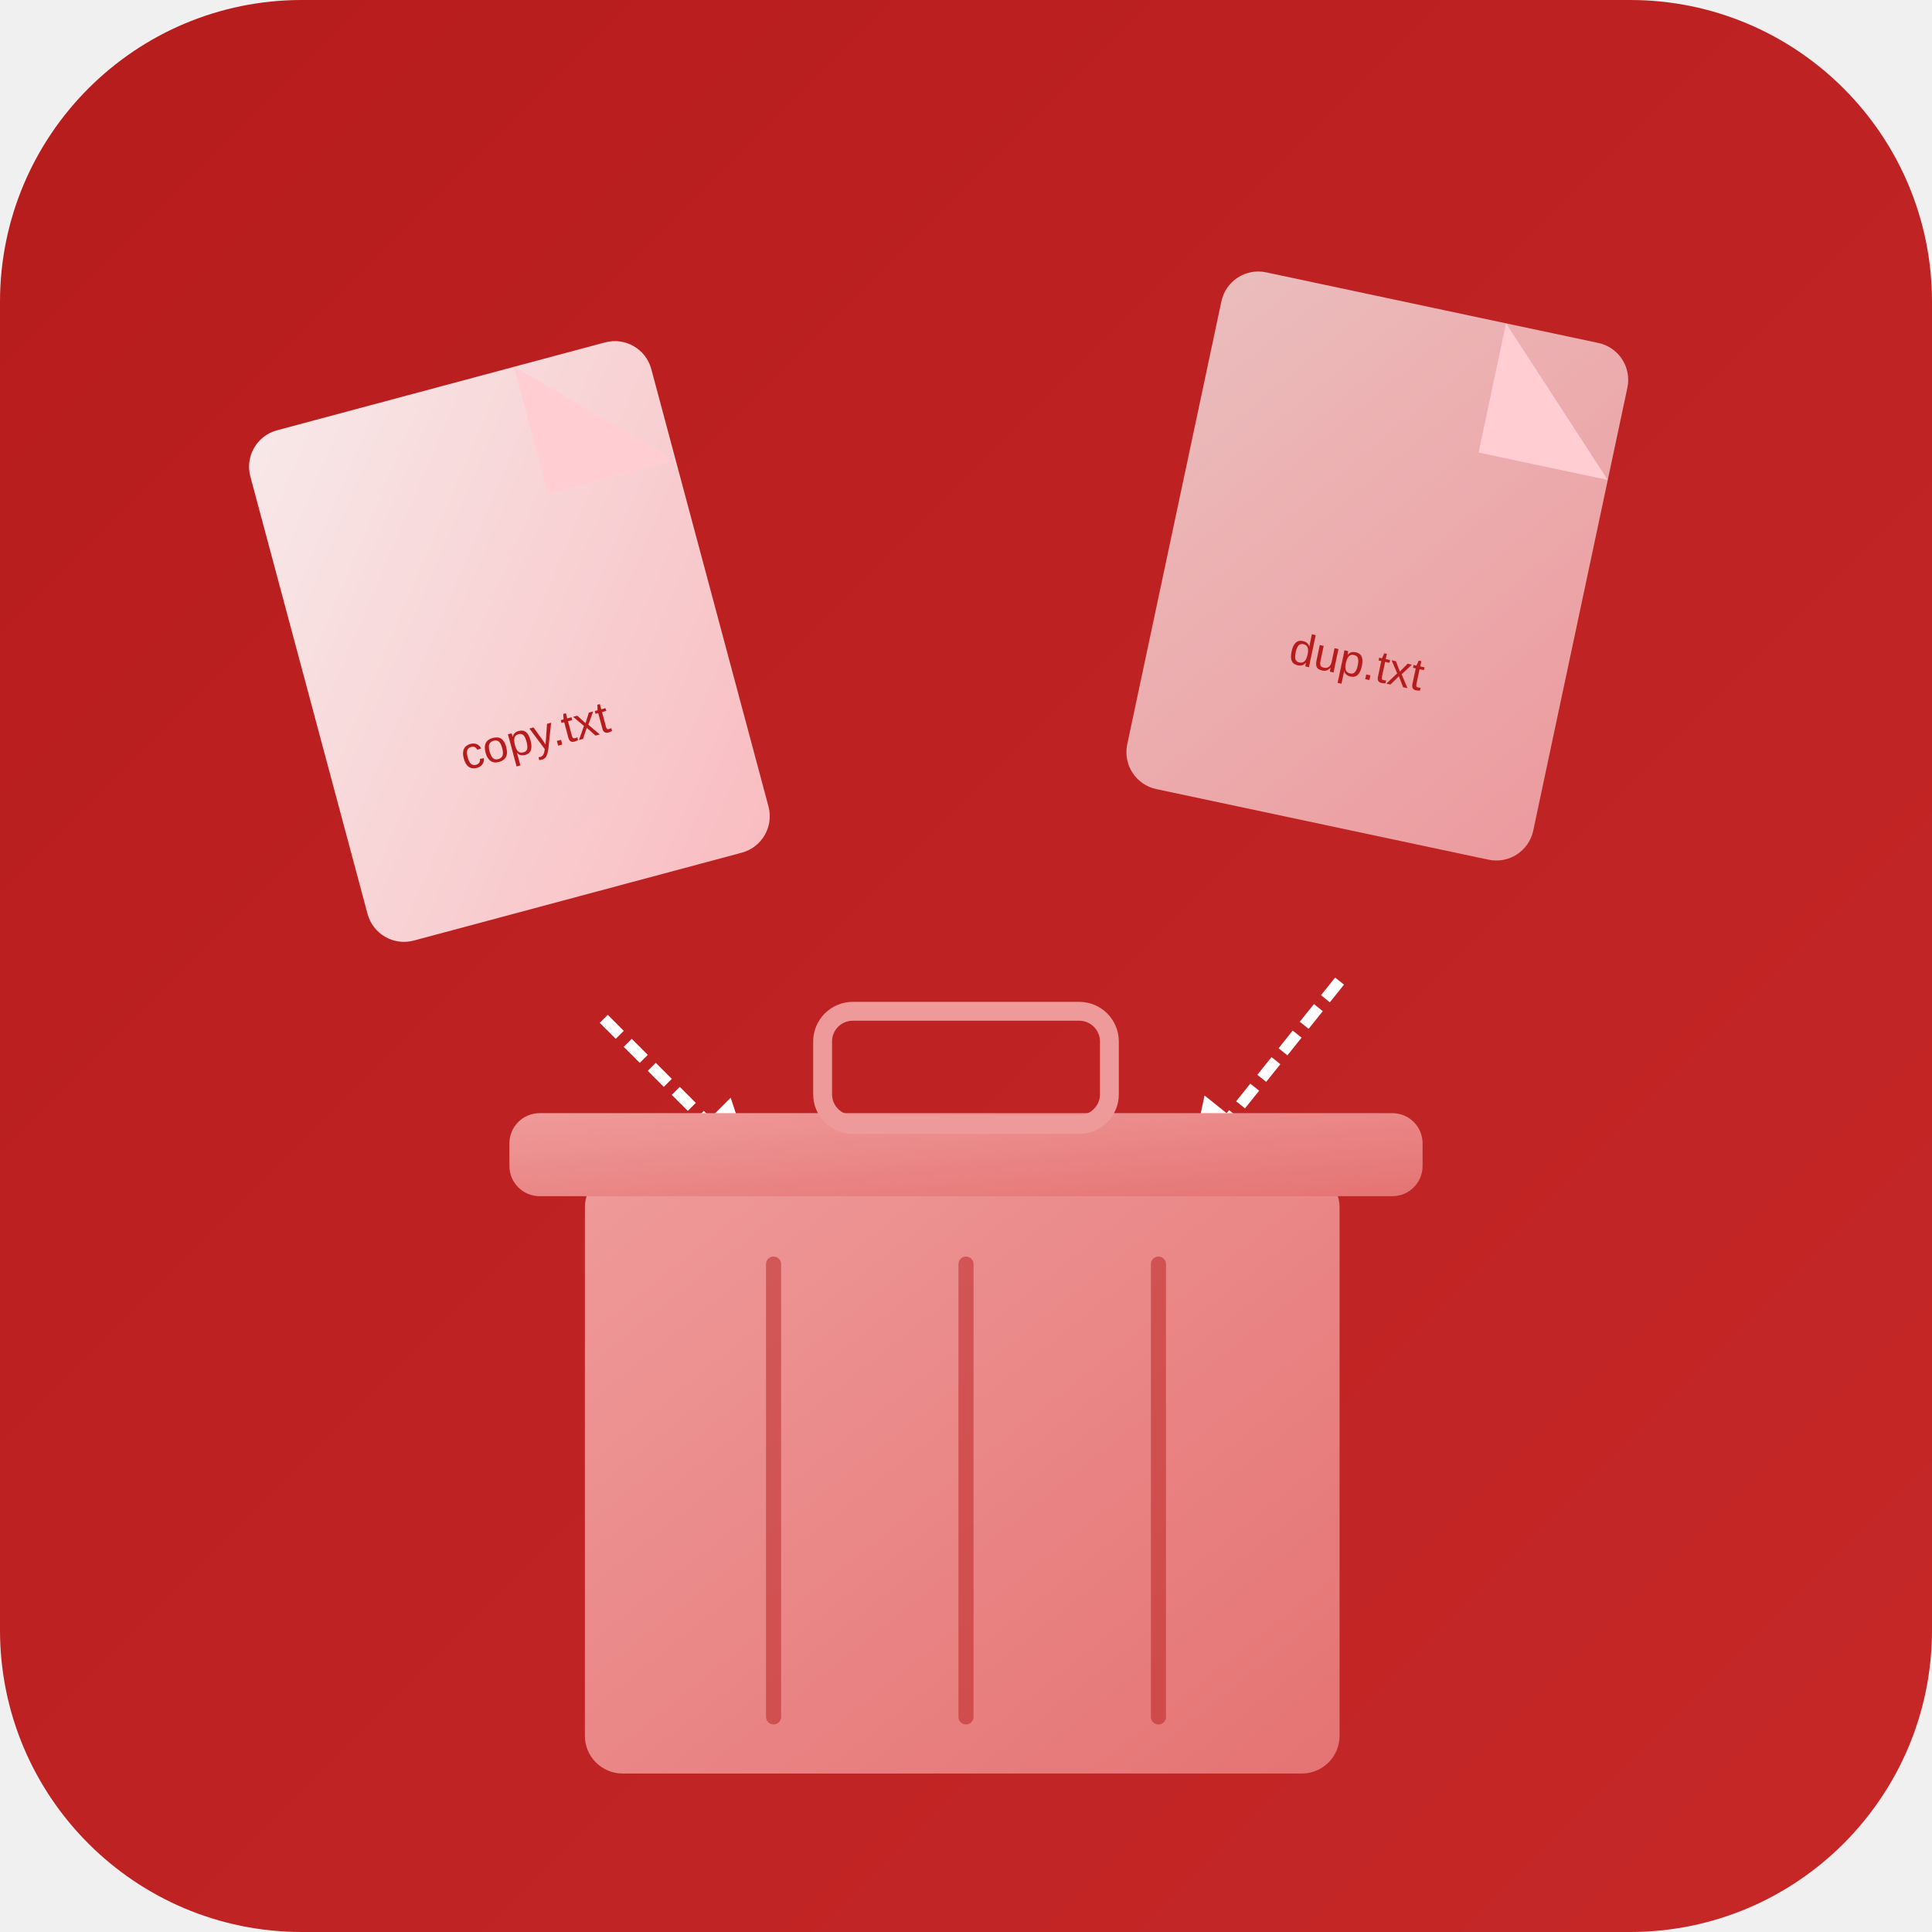
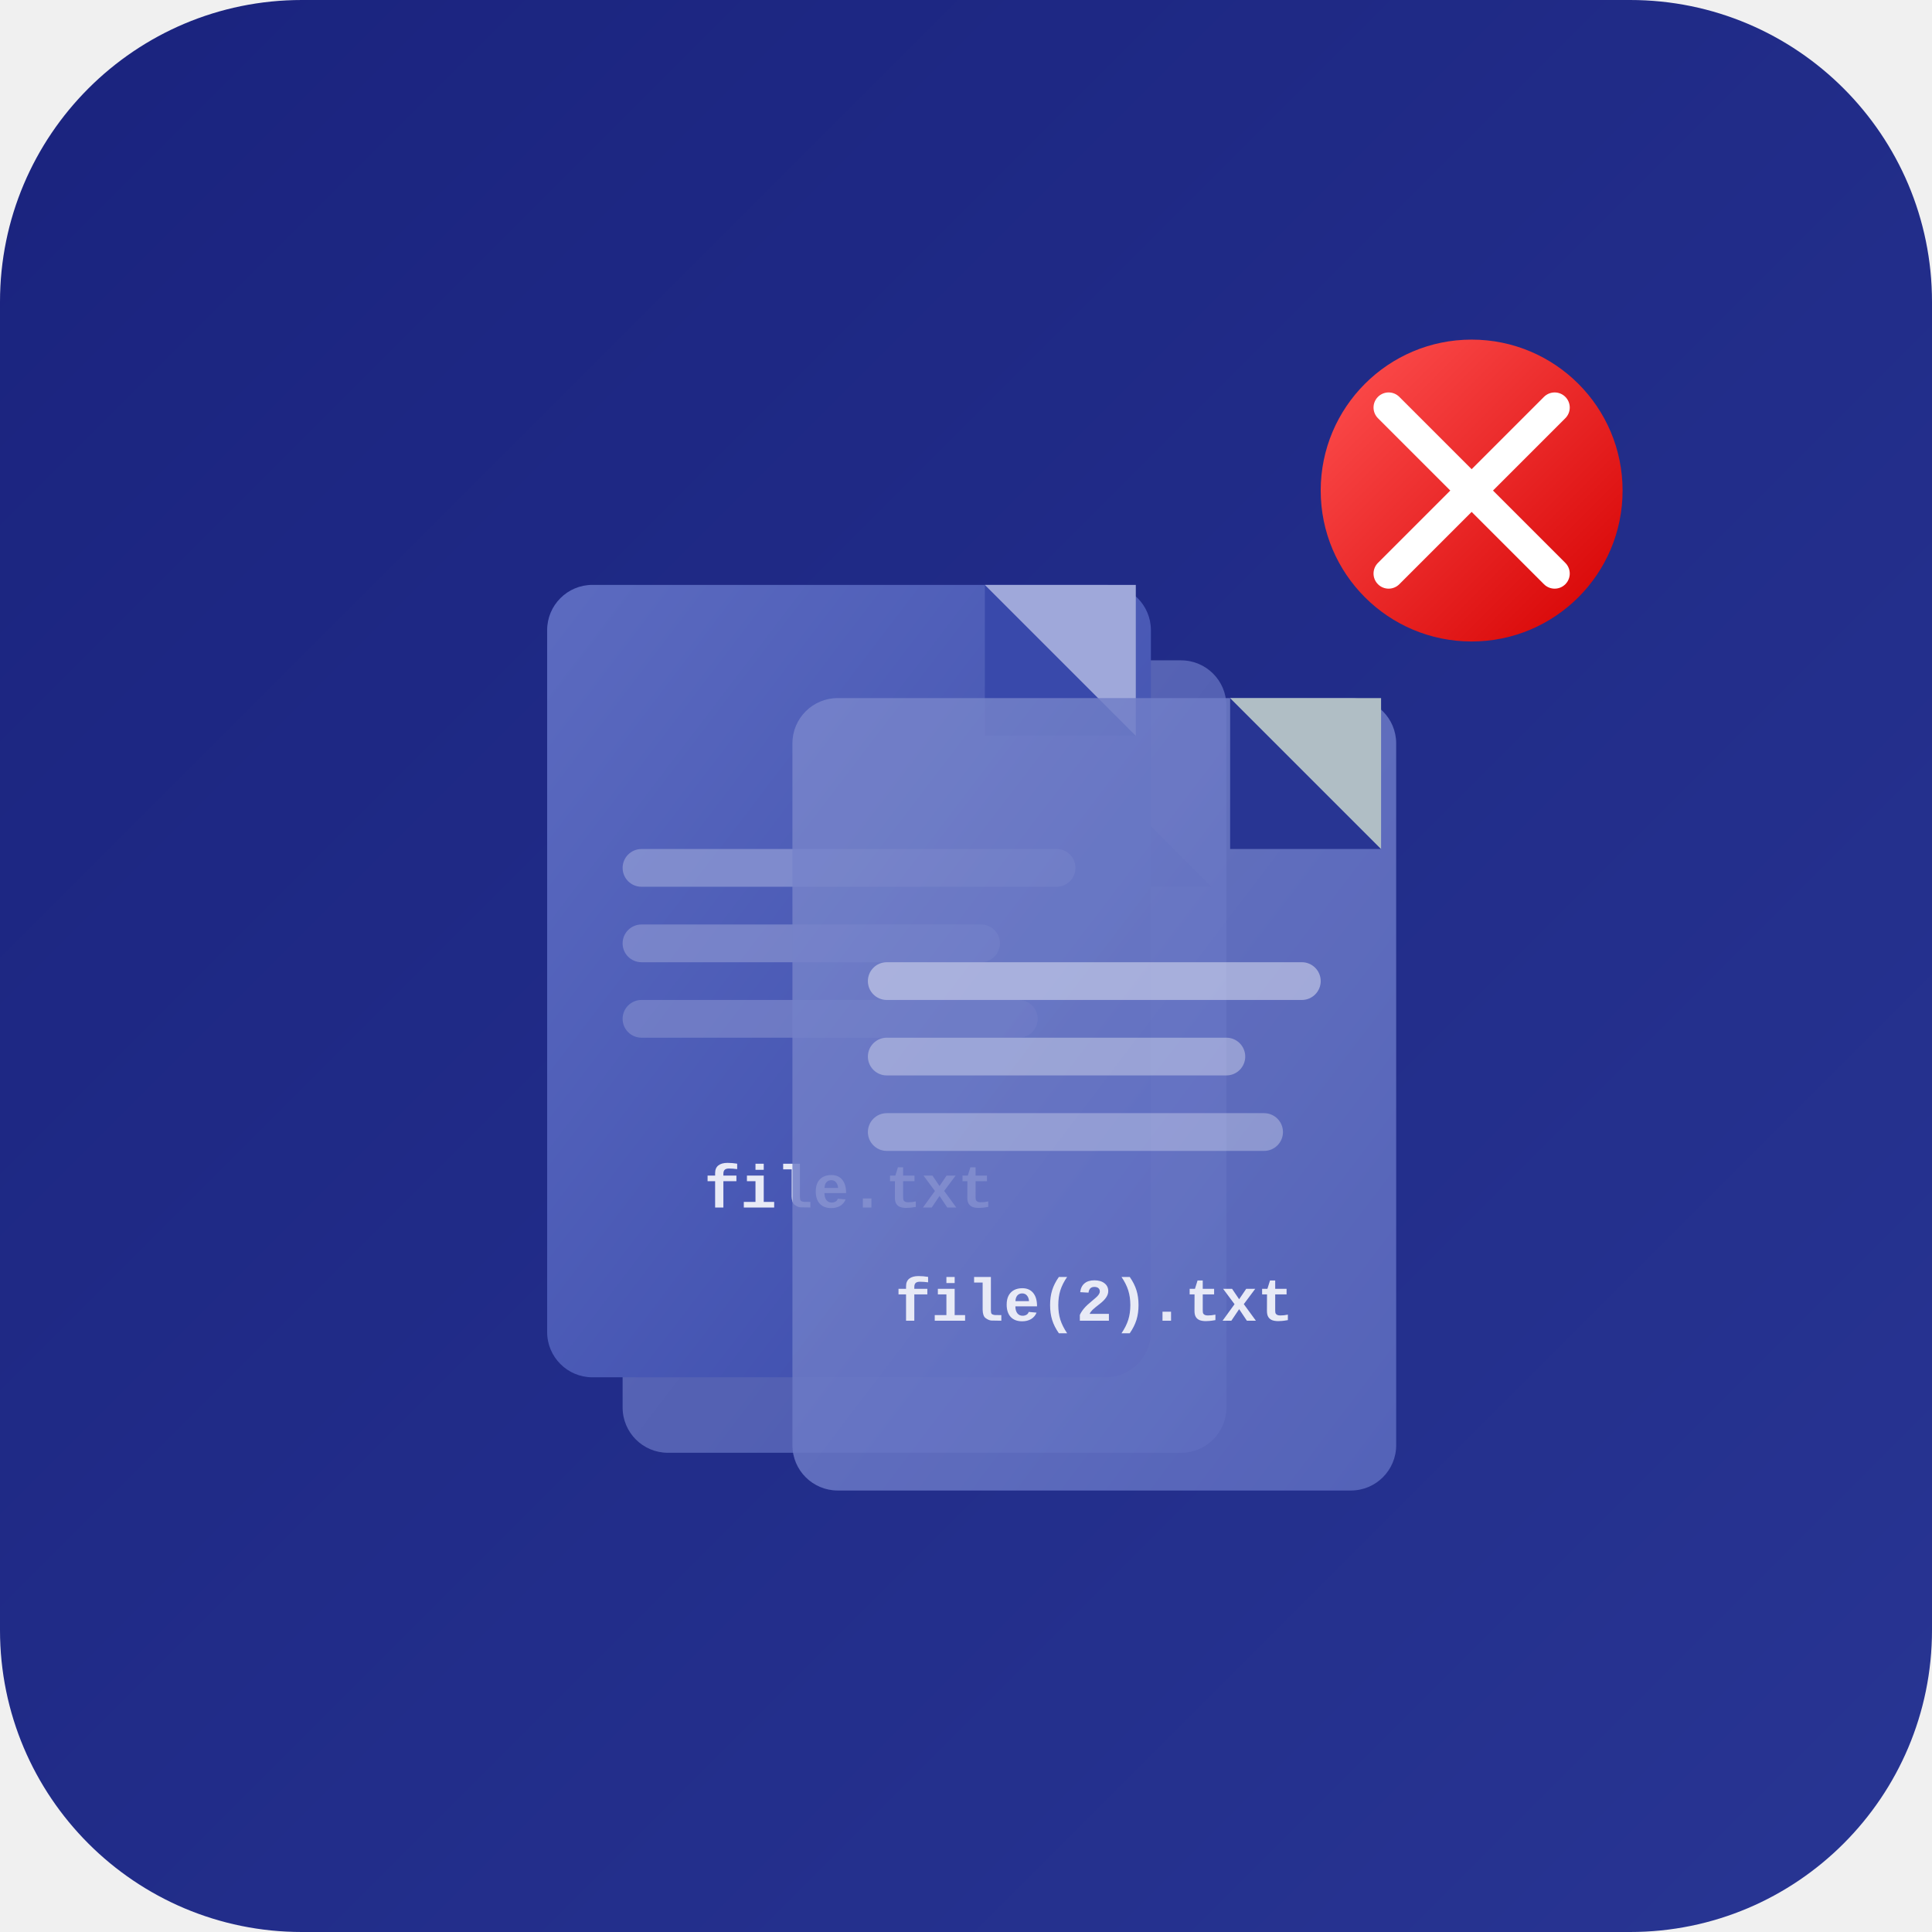
<svg xmlns="http://www.w3.org/2000/svg" viewBox="0 0 512 512">
  <defs>
    <linearGradient id="bg" x1="0%" y1="0%" x2="100%" y2="100%">
-       <stop offset="0%" stop-color="#b71c1c" />
-       <stop offset="100%" stop-color="#c62828" />
+       <stop offset="0%" stop-color="#1a237e" />
+       <stop offset="100%" stop-color="#283593" />
    </linearGradient>
-     <linearGradient id="trashGrad" x1="0%" y1="0%" x2="100%" y2="100%">
-       <stop offset="0%" stop-color="#ef9a9a" />
-       <stop offset="100%" stop-color="#e57373" />
+     <linearGradient id="file1" x1="0%" y1="0%" x2="100%" y2="100%">
+       <stop offset="0%" stop-color="#5c6bc0" />
+       <stop offset="100%" stop-color="#3949ab" />
    </linearGradient>
-     <linearGradient id="fileGrad" x1="0%" y1="0%" x2="100%" y2="100%">
-       <stop offset="0%" stop-color="#ffffff" />
-       <stop offset="100%" stop-color="#ffcdd2" />
+     <linearGradient id="file2" x1="0%" y1="0%" x2="100%" y2="100%">
+       <stop offset="0%" stop-color="#7986cb" />
+       <stop offset="100%" stop-color="#5c6bc0" />
+     </linearGradient>
+     <linearGradient id="xGrad" x1="0%" y1="0%" x2="100%" y2="100%">
+       <stop offset="0%" stop-color="#ff5252" />
+       <stop offset="100%" stop-color="#d50000" />
    </linearGradient>
  </defs>
  <rect width="512" height="512" rx="80" fill="url(#bg)" />
-   <rect x="80" y="100" width="110" height="140" rx="10" fill="url(#fileGrad)" opacity="0.9" transform="rotate(-15, 135, 170)" />
-   <polygon points="155,100 190,135 155,135" fill="#ffcdd2" transform="rotate(-15, 135, 170)" />
-   <text x="135" y="200" font-family="Arial" font-size="12" fill="#b71c1c" text-anchor="middle" transform="rotate(-15, 135, 170)">copy.txt</text>
-   <rect x="310" y="80" width="110" height="140" rx="10" fill="url(#fileGrad)" opacity="0.7" transform="rotate(12, 365, 150)" />
-   <polygon points="385,80 420,115 385,115" fill="#ffcdd2" transform="rotate(12, 365, 150)" />
-   <text x="365" y="180" font-family="Arial" font-size="12" fill="#b71c1c" text-anchor="middle" transform="rotate(12, 365, 150)">dup.txt</text>
-   <path d="M160 270 L200 310" fill="none" stroke="white" stroke-width="3" stroke-dasharray="6,3" marker-end="url(#ard)" />
-   <path d="M355 260 L315 310" fill="none" stroke="white" stroke-width="3" stroke-dasharray="6,3" marker-end="url(#ard)" />
-   <defs>
-     <marker id="ard" markerWidth="8" markerHeight="8" refX="6" refY="3" orient="auto">
-       <path d="M0,0 L0,6 L6,3 Z" fill="white" />
-     </marker>
-   </defs>
-   <rect x="155" y="310" width="200" height="160" rx="10" fill="url(#trashGrad)" />
-   <line x1="205" y1="335" x2="205" y2="455" stroke="#b71c1c" stroke-width="4" stroke-linecap="round" opacity="0.5" />
-   <line x1="256" y1="335" x2="256" y2="455" stroke="#b71c1c" stroke-width="4" stroke-linecap="round" opacity="0.5" />
-   <line x1="307" y1="335" x2="307" y2="455" stroke="#b71c1c" stroke-width="4" stroke-linecap="round" opacity="0.5" />
-   <rect x="135" y="295" width="242" height="22" rx="8" fill="url(#trashGrad)" />
-   <rect x="218" y="268" width="76" height="30" rx="8" fill="none" stroke="#ef9a9a" stroke-width="5" />
+   <rect x="145" y="155" width="160" height="210" rx="12" fill="url(#file2)" opacity="0.7" transform="translate(20,20)" />
+   <polygon points="261,175 301,215 261,215" fill="#3949ab" opacity="0.7" transform="translate(20,20)" />
+   <rect x="145" y="155" width="160" height="210" rx="12" fill="url(#file1)" />
+   <polygon points="261,155 301,195 261,195" fill="#3949ab" />
+   <polygon points="261,155 301,155 301,195" fill="#9fa8da" />
+   <rect x="165" y="225" width="120" height="10" rx="5" fill="#9fa8da" opacity="0.6" />
+   <rect x="165" y="245" width="100" height="10" rx="5" fill="#9fa8da" opacity="0.5" />
+   <rect x="165" y="265" width="110" height="10" rx="5" fill="#9fa8da" opacity="0.4" />
+   <text x="225" y="320" font-family="'Courier New', monospace" font-size="16" font-weight="bold" fill="#e8eaf6" text-anchor="middle">file.txt</text>
+   <rect x="210" y="185" width="160" height="210" rx="12" fill="url(#file2)" opacity="0.85" />
+   <polygon points="326,185 366,225 326,225" fill="#283593" />
+   <polygon points="326,185 366,185 366,225" fill="#b0bec5" />
+   <rect x="230" y="255" width="120" height="10" rx="5" fill="#e8eaf6" opacity="0.5" />
+   <rect x="230" y="275" width="100" height="10" rx="5" fill="#e8eaf6" opacity="0.4" />
+   <rect x="230" y="295" width="110" height="10" rx="5" fill="#e8eaf6" opacity="0.35" />
+   <text x="290" y="350" font-family="'Courier New', monospace" font-size="16" font-weight="bold" fill="#e8eaf6" text-anchor="middle">file(2).txt</text>
+   <circle cx="390" cy="130" r="40" fill="url(#xGrad)" />
+   <line x1="368" y1="108" x2="412" y2="152" stroke="white" stroke-width="8" stroke-linecap="round" />
+   <line x1="412" y1="108" x2="368" y2="152" stroke="white" stroke-width="8" stroke-linecap="round" />
</svg>
